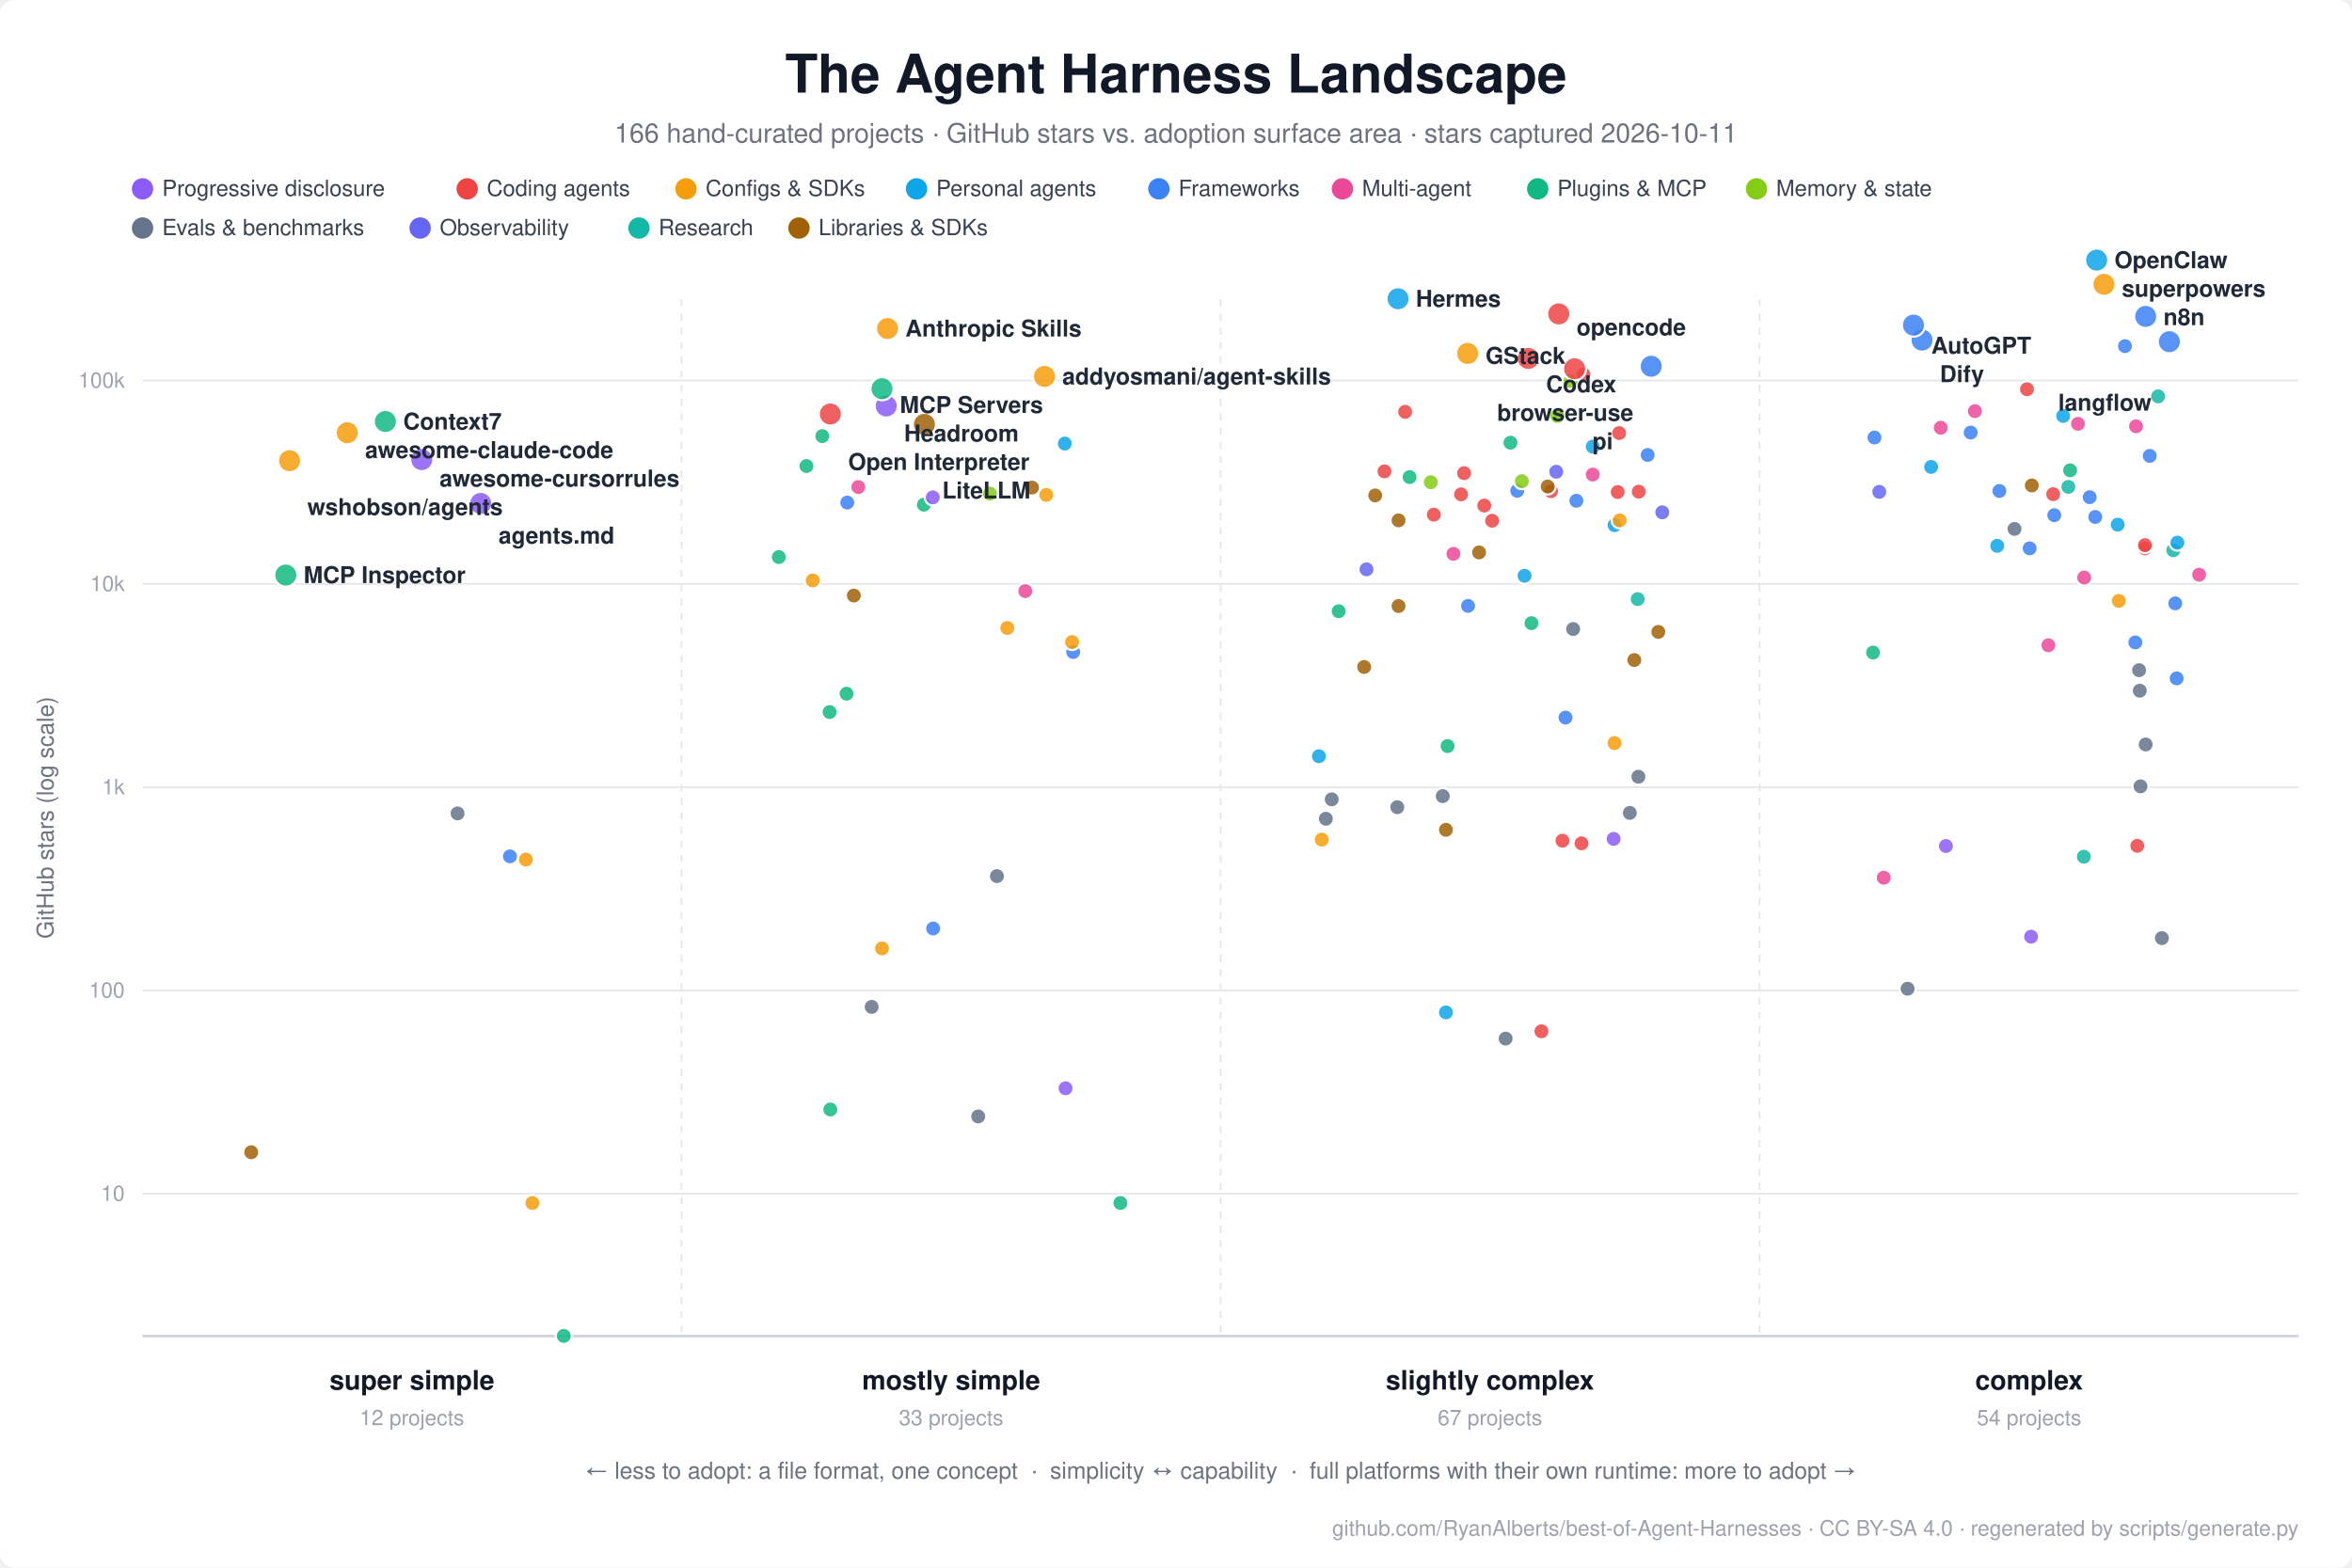
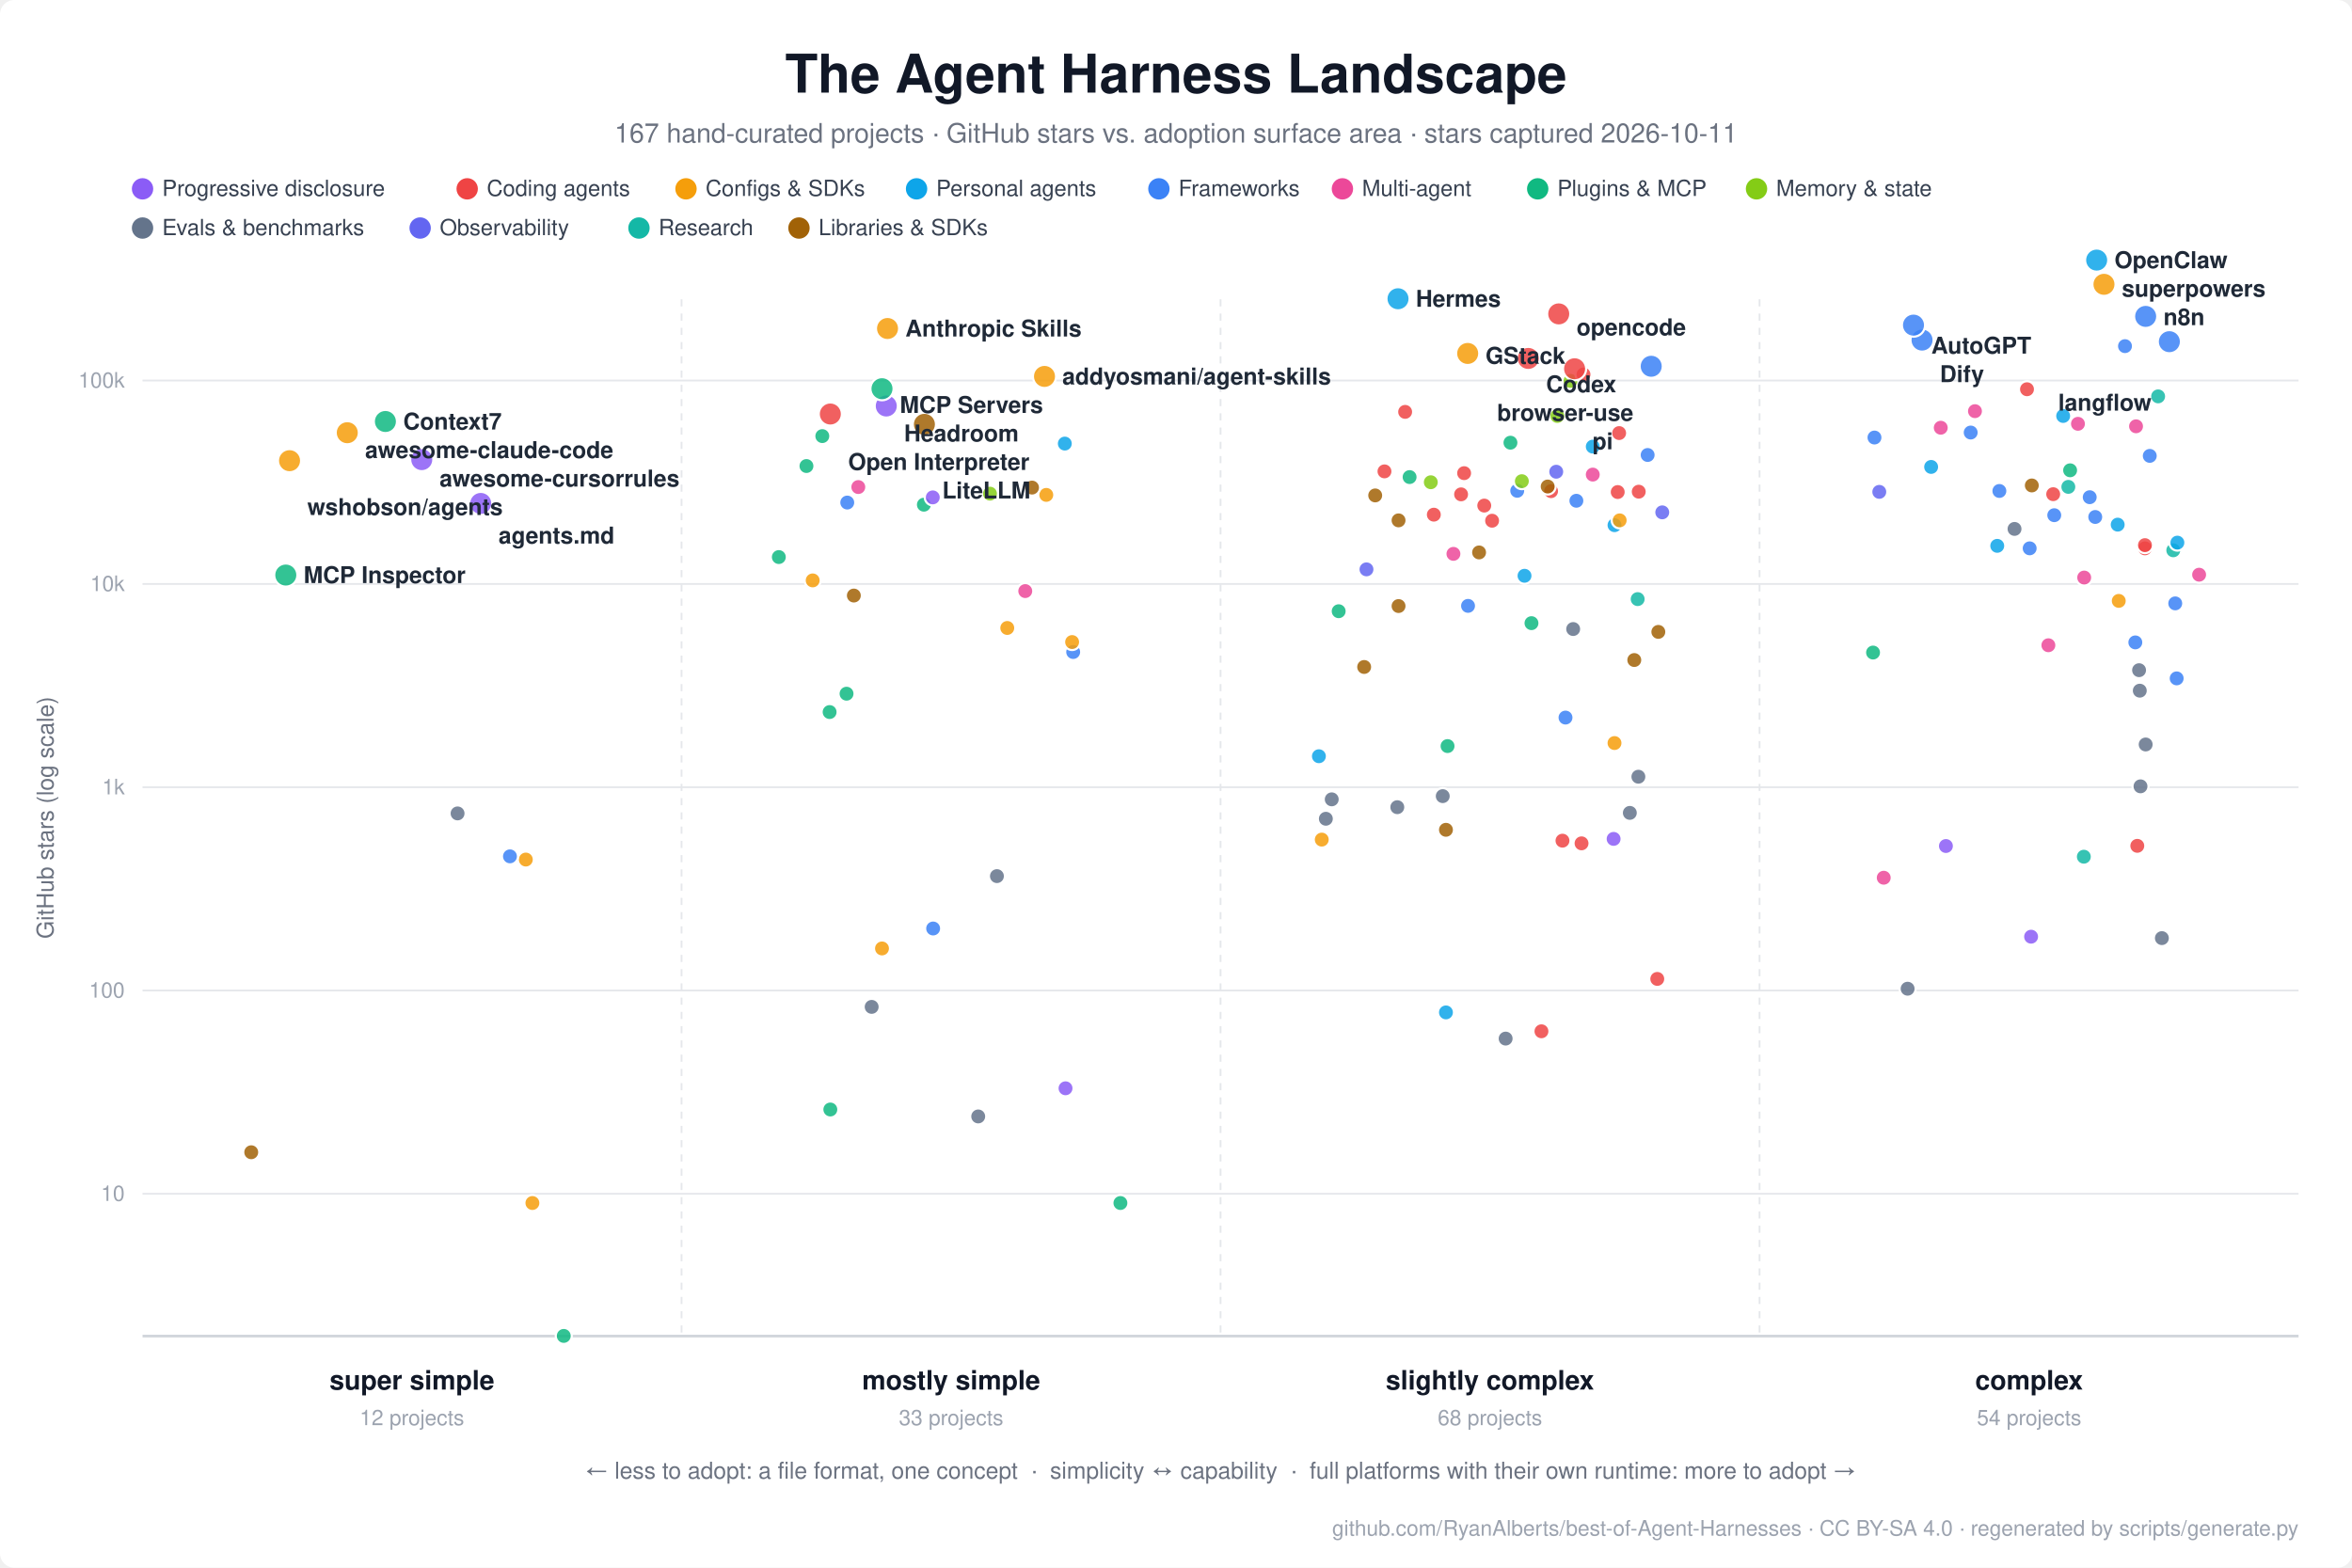
<svg xmlns="http://www.w3.org/2000/svg" viewBox="0 0 1320 880" font-family="-apple-system, 'Segoe UI', Helvetica, Arial, sans-serif">
  <rect width="1320" height="880" fill="#ffffff" rx="8" />
  <text x="660.0" y="52" text-anchor="middle" font-size="30" font-weight="700" fill="#111827">The Agent Harness Landscape</text>
-   <text x="660.0" y="80" text-anchor="middle" font-size="15" fill="#6b7280">166 hand-curated projects · GitHub stars vs. adoption surface area · stars captured 2026-10-11</text>
+   <text x="660.0" y="80" text-anchor="middle" font-size="15" fill="#6b7280">167 hand-curated projects · GitHub stars vs. adoption surface area · stars captured 2026-10-11</text>
  <circle cx="80" cy="106" r="6" fill="#8b5cf6" />
  <text x="91" y="110" font-size="12.5" fill="#374151">Progressive disclosure</text>
  <circle cx="262.2" cy="106" r="6" fill="#ef4444" />
  <text x="273.2" y="110" font-size="12.5" fill="#374151">Coding agents</text>
  <circle cx="385.0" cy="106" r="6" fill="#f59e0b" />
  <text x="396.0" y="110" font-size="12.5" fill="#374151">Configs &amp; SDKs</text>
  <circle cx="514.4" cy="106" r="6" fill="#0ea5e9" />
  <text x="525.4" y="110" font-size="12.5" fill="#374151">Personal agents</text>
  <circle cx="650.4" cy="106" r="6" fill="#3b82f6" />
  <text x="661.4" y="110" font-size="12.5" fill="#374151">Frameworks</text>
  <circle cx="753.4" cy="106" r="6" fill="#ec4899" />
  <text x="764.4" y="110" font-size="12.5" fill="#374151">Multi-agent</text>
  <circle cx="863.0" cy="106" r="6" fill="#10b981" />
  <text x="874.0" y="110" font-size="12.5" fill="#374151">Plugins &amp; MCP</text>
  <circle cx="985.8" cy="106" r="6" fill="#84cc16" />
  <text x="996.8" y="110" font-size="12.5" fill="#374151">Memory &amp; state</text>
  <circle cx="80" cy="128" r="6" fill="#64748b" />
  <text x="91" y="132" font-size="12.5" fill="#374151">Evals &amp; benchmarks</text>
  <circle cx="235.8" cy="128" r="6" fill="#6366f1" />
  <text x="246.8" y="132" font-size="12.5" fill="#374151">Observability</text>
  <circle cx="358.6" cy="128" r="6" fill="#14b8a6" />
  <text x="369.6" y="132" font-size="12.5" fill="#374151">Research</text>
  <circle cx="448.4" cy="128" r="6" fill="#a16207" />
  <text x="459.4" y="132" font-size="12.5" fill="#374151">Libraries &amp; SDKs</text>
  <line x1="80" y1="670.1" x2="1290" y2="670.1" stroke="#e5e7eb" stroke-width="1" />
  <text x="70" y="674.1" text-anchor="end" font-size="12" fill="#9ca3af">10</text>
  <line x1="80" y1="556.0" x2="1290" y2="556.0" stroke="#e5e7eb" stroke-width="1" />
  <text x="70" y="560.0" text-anchor="end" font-size="12" fill="#9ca3af">100</text>
  <line x1="80" y1="441.9" x2="1290" y2="441.9" stroke="#e5e7eb" stroke-width="1" />
  <text x="70" y="445.9" text-anchor="end" font-size="12" fill="#9ca3af">1k</text>
  <line x1="80" y1="327.8" x2="1290" y2="327.8" stroke="#e5e7eb" stroke-width="1" />
  <text x="70" y="331.8" text-anchor="end" font-size="12" fill="#9ca3af">10k</text>
  <line x1="80" y1="213.6" x2="1290" y2="213.6" stroke="#e5e7eb" stroke-width="1" />
  <text x="70" y="217.6" text-anchor="end" font-size="12" fill="#9ca3af">100k</text>
  <text x="30" y="459" font-size="13" fill="#6b7280" transform="rotate(-90 30 459)" text-anchor="middle">GitHub stars (log scale)</text>
  <text x="231.2" y="780" text-anchor="middle" font-size="15" font-weight="600" fill="#111827">super simple</text>
  <text x="231.2" y="800" text-anchor="middle" font-size="12" fill="#9ca3af">12 projects</text>
  <line x1="382.5" y1="168" x2="382.5" y2="750" stroke="#e5e7eb" stroke-width="1" stroke-dasharray="4 4" />
  <text x="533.8" y="780" text-anchor="middle" font-size="15" font-weight="600" fill="#111827">mostly simple</text>
  <text x="533.8" y="800" text-anchor="middle" font-size="12" fill="#9ca3af">33 projects</text>
  <line x1="685.0" y1="168" x2="685.0" y2="750" stroke="#e5e7eb" stroke-width="1" stroke-dasharray="4 4" />
  <text x="836.2" y="780" text-anchor="middle" font-size="15" font-weight="600" fill="#111827">slightly complex</text>
-   <text x="836.2" y="800" text-anchor="middle" font-size="12" fill="#9ca3af">67 projects</text>
+   <text x="836.2" y="800" text-anchor="middle" font-size="12" fill="#9ca3af">68 projects</text>
  <line x1="987.5" y1="168" x2="987.5" y2="750" stroke="#e5e7eb" stroke-width="1" stroke-dasharray="4 4" />
  <text x="1138.8" y="780" text-anchor="middle" font-size="15" font-weight="600" fill="#111827">complex</text>
  <text x="1138.8" y="800" text-anchor="middle" font-size="12" fill="#9ca3af">54 projects</text>
  <line x1="80" y1="750" x2="1290" y2="750" stroke="#d1d5db" stroke-width="1.5" />
  <text x="685.0" y="830" text-anchor="middle" font-size="13" fill="#6b7280">←  less to adopt: a file format, one concept  ·  simplicity ↔ capability  ·  full platforms with their own runtime: more to adopt  →</text>
  <circle cx="316.4" cy="749.9" r="4.5" fill="#10b981" fill-opacity="0.85" stroke="#ffffff" stroke-width="1.2" />
  <circle cx="298.8" cy="675.3" r="4.5" fill="#f59e0b" fill-opacity="0.85" stroke="#ffffff" stroke-width="1.2" />
  <circle cx="628.8" cy="675.3" r="4.5" fill="#10b981" fill-opacity="0.85" stroke="#ffffff" stroke-width="1.2" />
  <circle cx="141.0" cy="646.8" r="4.5" fill="#a16207" fill-opacity="0.85" stroke="#ffffff" stroke-width="1.2" />
  <circle cx="549.0" cy="626.7" r="4.5" fill="#64748b" fill-opacity="0.85" stroke="#ffffff" stroke-width="1.2" />
  <circle cx="466.0" cy="622.8" r="4.5" fill="#10b981" fill-opacity="0.85" stroke="#ffffff" stroke-width="1.2" />
  <circle cx="598.0" cy="610.9" r="4.5" fill="#8b5cf6" fill-opacity="0.85" stroke="#ffffff" stroke-width="1.2" />
  <circle cx="845.0" cy="583.0" r="4.5" fill="#64748b" fill-opacity="0.85" stroke="#ffffff" stroke-width="1.2" />
  <circle cx="865.1" cy="578.9" r="4.5" fill="#ef4444" fill-opacity="0.85" stroke="#ffffff" stroke-width="1.2" />
  <circle cx="811.5" cy="568.3" r="4.5" fill="#0ea5e9" fill-opacity="0.85" stroke="#ffffff" stroke-width="1.2" />
  <circle cx="489.2" cy="565.2" r="4.5" fill="#64748b" fill-opacity="0.85" stroke="#ffffff" stroke-width="1.2" />
  <circle cx="1070.6" cy="555.0" r="4.5" fill="#64748b" fill-opacity="0.85" stroke="#ffffff" stroke-width="1.2" />
+   <circle cx="930.1" cy="549.5" r="4.5" fill="#ef4444" fill-opacity="0.85" stroke="#ffffff" stroke-width="1.2" />
  <circle cx="495.0" cy="532.4" r="4.5" fill="#f59e0b" fill-opacity="0.85" stroke="#ffffff" stroke-width="1.2" />
  <circle cx="1213.3" cy="526.6" r="4.5" fill="#64748b" fill-opacity="0.85" stroke="#ffffff" stroke-width="1.2" />
  <circle cx="1139.9" cy="525.8" r="4.5" fill="#8b5cf6" fill-opacity="0.85" stroke="#ffffff" stroke-width="1.2" />
  <circle cx="523.7" cy="521.2" r="4.5" fill="#3b82f6" fill-opacity="0.85" stroke="#ffffff" stroke-width="1.2" />
  <circle cx="1057.2" cy="492.7" r="4.5" fill="#ec4899" fill-opacity="0.85" stroke="#ffffff" stroke-width="1.2" />
  <circle cx="559.5" cy="491.8" r="4.5" fill="#64748b" fill-opacity="0.85" stroke="#ffffff" stroke-width="1.2" />
  <circle cx="295.1" cy="482.5" r="4.5" fill="#f59e0b" fill-opacity="0.85" stroke="#ffffff" stroke-width="1.2" />
  <circle cx="1169.5" cy="480.9" r="4.5" fill="#14b8a6" fill-opacity="0.85" stroke="#ffffff" stroke-width="1.2" />
  <circle cx="286.2" cy="480.7" r="4.5" fill="#3b82f6" fill-opacity="0.85" stroke="#ffffff" stroke-width="1.2" />
  <circle cx="1092.1" cy="474.9" r="4.5" fill="#8b5cf6" fill-opacity="0.85" stroke="#ffffff" stroke-width="1.2" />
  <circle cx="1199.5" cy="474.8" r="4.5" fill="#ef4444" fill-opacity="0.85" stroke="#ffffff" stroke-width="1.2" />
  <circle cx="887.6" cy="473.4" r="4.5" fill="#ef4444" fill-opacity="0.85" stroke="#ffffff" stroke-width="1.2" />
  <circle cx="876.9" cy="471.9" r="4.5" fill="#ef4444" fill-opacity="0.85" stroke="#ffffff" stroke-width="1.2" />
  <circle cx="741.8" cy="471.3" r="4.5" fill="#f59e0b" fill-opacity="0.85" stroke="#ffffff" stroke-width="1.2" />
  <circle cx="905.6" cy="470.9" r="4.5" fill="#8b5cf6" fill-opacity="0.85" stroke="#ffffff" stroke-width="1.2" />
  <circle cx="811.5" cy="465.8" r="4.5" fill="#a16207" fill-opacity="0.85" stroke="#ffffff" stroke-width="1.2" />
  <circle cx="744.1" cy="459.6" r="4.5" fill="#64748b" fill-opacity="0.85" stroke="#ffffff" stroke-width="1.2" />
  <circle cx="256.8" cy="456.6" r="4.5" fill="#64748b" fill-opacity="0.85" stroke="#ffffff" stroke-width="1.2" />
  <circle cx="914.7" cy="456.3" r="4.5" fill="#64748b" fill-opacity="0.85" stroke="#ffffff" stroke-width="1.2" />
  <circle cx="784.2" cy="453.1" r="4.5" fill="#64748b" fill-opacity="0.85" stroke="#ffffff" stroke-width="1.2" />
  <circle cx="747.4" cy="448.7" r="4.5" fill="#64748b" fill-opacity="0.85" stroke="#ffffff" stroke-width="1.2" />
  <circle cx="809.7" cy="446.9" r="4.5" fill="#64748b" fill-opacity="0.85" stroke="#ffffff" stroke-width="1.2" />
  <circle cx="1201.3" cy="441.4" r="4.5" fill="#64748b" fill-opacity="0.85" stroke="#ffffff" stroke-width="1.2" />
  <circle cx="919.5" cy="436.0" r="4.5" fill="#64748b" fill-opacity="0.85" stroke="#ffffff" stroke-width="1.2" />
  <circle cx="740.2" cy="424.5" r="4.5" fill="#0ea5e9" fill-opacity="0.85" stroke="#ffffff" stroke-width="1.2" />
  <circle cx="812.4" cy="418.8" r="4.5" fill="#10b981" fill-opacity="0.85" stroke="#ffffff" stroke-width="1.2" />
  <circle cx="1204.2" cy="417.9" r="4.5" fill="#64748b" fill-opacity="0.85" stroke="#ffffff" stroke-width="1.2" />
  <circle cx="906.1" cy="417.1" r="4.5" fill="#f59e0b" fill-opacity="0.85" stroke="#ffffff" stroke-width="1.2" />
  <circle cx="878.6" cy="402.8" r="4.5" fill="#3b82f6" fill-opacity="0.85" stroke="#ffffff" stroke-width="1.2" />
  <circle cx="465.6" cy="399.7" r="4.5" fill="#10b981" fill-opacity="0.85" stroke="#ffffff" stroke-width="1.2" />
  <circle cx="475.1" cy="389.4" r="4.5" fill="#10b981" fill-opacity="0.85" stroke="#ffffff" stroke-width="1.2" />
  <circle cx="1200.9" cy="387.7" r="4.5" fill="#64748b" fill-opacity="0.85" stroke="#ffffff" stroke-width="1.2" />
  <circle cx="1221.6" cy="380.8" r="4.5" fill="#3b82f6" fill-opacity="0.85" stroke="#ffffff" stroke-width="1.2" />
  <circle cx="1200.5" cy="376.2" r="4.5" fill="#64748b" fill-opacity="0.85" stroke="#ffffff" stroke-width="1.2" />
  <circle cx="765.6" cy="374.4" r="4.5" fill="#a16207" fill-opacity="0.85" stroke="#ffffff" stroke-width="1.2" />
  <circle cx="917.2" cy="370.5" r="4.5" fill="#a16207" fill-opacity="0.85" stroke="#ffffff" stroke-width="1.2" />
  <circle cx="1051.2" cy="366.3" r="4.5" fill="#10b981" fill-opacity="0.85" stroke="#ffffff" stroke-width="1.2" />
  <circle cx="602.3" cy="366.0" r="4.5" fill="#3b82f6" fill-opacity="0.85" stroke="#ffffff" stroke-width="1.2" />
  <circle cx="1149.6" cy="362.2" r="4.5" fill="#ec4899" fill-opacity="0.85" stroke="#ffffff" stroke-width="1.2" />
  <circle cx="1198.4" cy="360.6" r="4.5" fill="#3b82f6" fill-opacity="0.85" stroke="#ffffff" stroke-width="1.2" />
  <circle cx="601.7" cy="360.4" r="4.5" fill="#f59e0b" fill-opacity="0.85" stroke="#ffffff" stroke-width="1.2" />
  <circle cx="930.7" cy="354.7" r="4.5" fill="#a16207" fill-opacity="0.85" stroke="#ffffff" stroke-width="1.2" />
  <circle cx="882.9" cy="353.1" r="4.5" fill="#64748b" fill-opacity="0.85" stroke="#ffffff" stroke-width="1.2" />
  <circle cx="565.3" cy="352.5" r="4.5" fill="#f59e0b" fill-opacity="0.85" stroke="#ffffff" stroke-width="1.2" />
  <circle cx="859.5" cy="349.8" r="4.5" fill="#10b981" fill-opacity="0.85" stroke="#ffffff" stroke-width="1.2" />
  <circle cx="751.3" cy="343.1" r="4.5" fill="#10b981" fill-opacity="0.85" stroke="#ffffff" stroke-width="1.2" />
  <circle cx="784.9" cy="340.2" r="4.5" fill="#a16207" fill-opacity="0.85" stroke="#ffffff" stroke-width="1.2" />
  <circle cx="823.9" cy="340.1" r="4.5" fill="#3b82f6" fill-opacity="0.85" stroke="#ffffff" stroke-width="1.2" />
  <circle cx="1220.8" cy="338.7" r="4.5" fill="#3b82f6" fill-opacity="0.85" stroke="#ffffff" stroke-width="1.2" />
  <circle cx="1189.1" cy="337.3" r="4.5" fill="#f59e0b" fill-opacity="0.85" stroke="#ffffff" stroke-width="1.2" />
  <circle cx="919.1" cy="336.3" r="4.5" fill="#14b8a6" fill-opacity="0.85" stroke="#ffffff" stroke-width="1.2" />
  <circle cx="479.2" cy="334.3" r="4.5" fill="#a16207" fill-opacity="0.85" stroke="#ffffff" stroke-width="1.2" />
  <circle cx="575.4" cy="331.8" r="4.5" fill="#ec4899" fill-opacity="0.85" stroke="#ffffff" stroke-width="1.2" />
  <circle cx="456.1" cy="325.8" r="4.5" fill="#f59e0b" fill-opacity="0.85" stroke="#ffffff" stroke-width="1.2" />
  <circle cx="1169.7" cy="324.2" r="4.5" fill="#ec4899" fill-opacity="0.85" stroke="#ffffff" stroke-width="1.2" />
  <circle cx="855.6" cy="323.2" r="4.5" fill="#0ea5e9" fill-opacity="0.85" stroke="#ffffff" stroke-width="1.2" />
  <circle cx="160.4" cy="322.8" r="6.5" fill="#10b981" fill-opacity="0.85" stroke="#ffffff" stroke-width="1.2" />
  <circle cx="1234.2" cy="322.6" r="4.5" fill="#ec4899" fill-opacity="0.85" stroke="#ffffff" stroke-width="1.2" />
  <circle cx="766.9" cy="319.6" r="4.5" fill="#6366f1" fill-opacity="0.85" stroke="#ffffff" stroke-width="1.2" />
  <circle cx="437.1" cy="312.7" r="4.5" fill="#10b981" fill-opacity="0.85" stroke="#ffffff" stroke-width="1.2" />
  <circle cx="815.7" cy="310.9" r="4.5" fill="#ec4899" fill-opacity="0.85" stroke="#ffffff" stroke-width="1.2" />
  <circle cx="830.1" cy="310.1" r="4.5" fill="#a16207" fill-opacity="0.85" stroke="#ffffff" stroke-width="1.2" />
  <circle cx="1219.7" cy="308.9" r="4.5" fill="#14b8a6" fill-opacity="0.85" stroke="#ffffff" stroke-width="1.2" />
  <circle cx="1139.1" cy="307.8" r="4.5" fill="#3b82f6" fill-opacity="0.85" stroke="#ffffff" stroke-width="1.2" />
  <circle cx="1203.8" cy="307.8" r="4.5" fill="#ef4444" fill-opacity="0.85" stroke="#ffffff" stroke-width="1.2" />
  <circle cx="1120.9" cy="306.4" r="4.5" fill="#0ea5e9" fill-opacity="0.85" stroke="#ffffff" stroke-width="1.2" />
  <circle cx="1203.8" cy="306.0" r="4.5" fill="#ef4444" fill-opacity="0.85" stroke="#ffffff" stroke-width="1.2" />
  <circle cx="1222.0" cy="304.6" r="4.5" fill="#0ea5e9" fill-opacity="0.85" stroke="#ffffff" stroke-width="1.2" />
  <circle cx="1130.6" cy="296.9" r="4.5" fill="#64748b" fill-opacity="0.85" stroke="#ffffff" stroke-width="1.2" />
  <circle cx="906.1" cy="294.8" r="4.5" fill="#0ea5e9" fill-opacity="0.85" stroke="#ffffff" stroke-width="1.2" />
  <circle cx="1188.5" cy="294.5" r="4.5" fill="#0ea5e9" fill-opacity="0.85" stroke="#ffffff" stroke-width="1.2" />
  <circle cx="837.4" cy="292.3" r="4.5" fill="#ef4444" fill-opacity="0.85" stroke="#ffffff" stroke-width="1.2" />
  <circle cx="909.0" cy="292.1" r="4.5" fill="#f59e0b" fill-opacity="0.85" stroke="#ffffff" stroke-width="1.2" />
  <circle cx="784.9" cy="292.1" r="4.5" fill="#a16207" fill-opacity="0.85" stroke="#ffffff" stroke-width="1.2" />
  <circle cx="1175.9" cy="290.2" r="4.5" fill="#3b82f6" fill-opacity="0.85" stroke="#ffffff" stroke-width="1.2" />
  <circle cx="1152.9" cy="289.2" r="4.5" fill="#3b82f6" fill-opacity="0.85" stroke="#ffffff" stroke-width="1.2" />
  <circle cx="804.7" cy="288.9" r="4.5" fill="#ef4444" fill-opacity="0.85" stroke="#ffffff" stroke-width="1.2" />
  <circle cx="932.9" cy="287.6" r="4.5" fill="#6366f1" fill-opacity="0.85" stroke="#ffffff" stroke-width="1.2" />
  <circle cx="833.0" cy="283.8" r="4.5" fill="#ef4444" fill-opacity="0.85" stroke="#ffffff" stroke-width="1.2" />
  <circle cx="518.5" cy="283.3" r="4.5" fill="#10b981" fill-opacity="0.85" stroke="#ffffff" stroke-width="1.2" />
  <circle cx="269.8" cy="282.6" r="6.5" fill="#8b5cf6" fill-opacity="0.85" stroke="#ffffff" stroke-width="1.2" />
  <circle cx="475.5" cy="282.1" r="4.5" fill="#3b82f6" fill-opacity="0.85" stroke="#ffffff" stroke-width="1.2" />
  <circle cx="884.7" cy="281.1" r="4.5" fill="#3b82f6" fill-opacity="0.85" stroke="#ffffff" stroke-width="1.2" />
  <circle cx="523.5" cy="279.2" r="4.5" fill="#8b5cf6" fill-opacity="0.85" stroke="#ffffff" stroke-width="1.2" />
  <circle cx="1172.8" cy="279.1" r="4.5" fill="#3b82f6" fill-opacity="0.85" stroke="#ffffff" stroke-width="1.2" />
  <circle cx="771.8" cy="278.1" r="4.5" fill="#a16207" fill-opacity="0.85" stroke="#ffffff" stroke-width="1.2" />
  <circle cx="587.2" cy="277.8" r="4.5" fill="#f59e0b" fill-opacity="0.85" stroke="#ffffff" stroke-width="1.2" />
  <circle cx="820.0" cy="277.5" r="4.5" fill="#ef4444" fill-opacity="0.85" stroke="#ffffff" stroke-width="1.2" />
  <circle cx="1152.3" cy="277.4" r="4.5" fill="#ef4444" fill-opacity="0.85" stroke="#ffffff" stroke-width="1.2" />
  <circle cx="555.6" cy="277.1" r="4.5" fill="#84cc16" fill-opacity="0.85" stroke="#ffffff" stroke-width="1.2" />
  <circle cx="907.9" cy="276.2" r="4.5" fill="#ef4444" fill-opacity="0.85" stroke="#ffffff" stroke-width="1.2" />
  <circle cx="1054.7" cy="276.1" r="4.5" fill="#6366f1" fill-opacity="0.85" stroke="#ffffff" stroke-width="1.2" />
  <circle cx="919.7" cy="276.0" r="4.5" fill="#ef4444" fill-opacity="0.85" stroke="#ffffff" stroke-width="1.2" />
  <circle cx="870.5" cy="275.7" r="4.5" fill="#ef4444" fill-opacity="0.85" stroke="#ffffff" stroke-width="1.2" />
  <circle cx="1122.1" cy="275.6" r="4.5" fill="#3b82f6" fill-opacity="0.85" stroke="#ffffff" stroke-width="1.2" />
  <circle cx="851.5" cy="275.5" r="4.5" fill="#3b82f6" fill-opacity="0.85" stroke="#ffffff" stroke-width="1.2" />
  <circle cx="579.2" cy="273.7" r="4.5" fill="#a16207" fill-opacity="0.85" stroke="#ffffff" stroke-width="1.2" />
  <circle cx="481.7" cy="273.4" r="4.5" fill="#ec4899" fill-opacity="0.85" stroke="#ffffff" stroke-width="1.2" />
  <circle cx="1160.8" cy="273.3" r="4.5" fill="#14b8a6" fill-opacity="0.85" stroke="#ffffff" stroke-width="1.2" />
  <circle cx="868.6" cy="273.1" r="4.5" fill="#a16207" fill-opacity="0.85" stroke="#ffffff" stroke-width="1.2" />
  <circle cx="1140.3" cy="272.5" r="4.5" fill="#a16207" fill-opacity="0.85" stroke="#ffffff" stroke-width="1.2" />
  <circle cx="803.0" cy="270.7" r="4.5" fill="#84cc16" fill-opacity="0.85" stroke="#ffffff" stroke-width="1.2" />
  <circle cx="854.1" cy="270.1" r="4.5" fill="#84cc16" fill-opacity="0.85" stroke="#ffffff" stroke-width="1.2" />
  <circle cx="791.1" cy="267.8" r="4.5" fill="#10b981" fill-opacity="0.85" stroke="#ffffff" stroke-width="1.2" />
  <circle cx="893.9" cy="266.4" r="4.5" fill="#ec4899" fill-opacity="0.85" stroke="#ffffff" stroke-width="1.2" />
  <circle cx="821.7" cy="265.6" r="4.5" fill="#ef4444" fill-opacity="0.85" stroke="#ffffff" stroke-width="1.2" />
  <circle cx="873.4" cy="264.8" r="4.5" fill="#6366f1" fill-opacity="0.85" stroke="#ffffff" stroke-width="1.2" />
  <circle cx="777.0" cy="264.6" r="4.5" fill="#ef4444" fill-opacity="0.85" stroke="#ffffff" stroke-width="1.2" />
  <circle cx="1161.8" cy="264.0" r="4.5" fill="#10b981" fill-opacity="0.85" stroke="#ffffff" stroke-width="1.2" />
  <circle cx="1083.8" cy="262.1" r="4.5" fill="#0ea5e9" fill-opacity="0.85" stroke="#ffffff" stroke-width="1.2" />
  <circle cx="452.6" cy="261.6" r="4.5" fill="#10b981" fill-opacity="0.85" stroke="#ffffff" stroke-width="1.2" />
  <circle cx="162.5" cy="258.6" r="6.5" fill="#f59e0b" fill-opacity="0.85" stroke="#ffffff" stroke-width="1.2" />
  <circle cx="236.7" cy="258.0" r="6.5" fill="#8b5cf6" fill-opacity="0.85" stroke="#ffffff" stroke-width="1.2" />
  <circle cx="1206.5" cy="255.9" r="4.5" fill="#3b82f6" fill-opacity="0.85" stroke="#ffffff" stroke-width="1.2" />
  <circle cx="924.7" cy="255.4" r="4.5" fill="#3b82f6" fill-opacity="0.85" stroke="#ffffff" stroke-width="1.2" />
  <circle cx="893.9" cy="250.7" r="4.5" fill="#0ea5e9" fill-opacity="0.85" stroke="#ffffff" stroke-width="1.2" />
  <circle cx="597.6" cy="249.0" r="4.5" fill="#0ea5e9" fill-opacity="0.85" stroke="#ffffff" stroke-width="1.2" />
  <circle cx="847.7" cy="248.5" r="4.5" fill="#10b981" fill-opacity="0.85" stroke="#ffffff" stroke-width="1.2" />
  <circle cx="1052.0" cy="245.6" r="4.5" fill="#3b82f6" fill-opacity="0.85" stroke="#ffffff" stroke-width="1.2" />
  <circle cx="461.5" cy="244.8" r="4.5" fill="#10b981" fill-opacity="0.85" stroke="#ffffff" stroke-width="1.2" />
  <circle cx="908.7" cy="243.1" r="4.5" fill="#ef4444" fill-opacity="0.85" stroke="#ffffff" stroke-width="1.2" />
  <circle cx="194.9" cy="242.9" r="6.5" fill="#f59e0b" fill-opacity="0.85" stroke="#ffffff" stroke-width="1.2" />
  <circle cx="1106.0" cy="242.8" r="4.5" fill="#3b82f6" fill-opacity="0.85" stroke="#ffffff" stroke-width="1.2" />
  <circle cx="1089.2" cy="240.1" r="4.5" fill="#ec4899" fill-opacity="0.85" stroke="#ffffff" stroke-width="1.2" />
  <circle cx="1198.8" cy="239.3" r="4.5" fill="#ec4899" fill-opacity="0.85" stroke="#ffffff" stroke-width="1.2" />
  <circle cx="518.8" cy="238.2" r="6.5" fill="#a16207" fill-opacity="0.85" stroke="#ffffff" stroke-width="1.2" />
  <circle cx="1166.2" cy="237.9" r="4.5" fill="#ec4899" fill-opacity="0.85" stroke="#ffffff" stroke-width="1.2" />
  <circle cx="216.3" cy="236.6" r="6.5" fill="#10b981" fill-opacity="0.85" stroke="#ffffff" stroke-width="1.2" />
  <circle cx="1157.9" cy="233.5" r="4.5" fill="#0ea5e9" fill-opacity="0.85" stroke="#ffffff" stroke-width="1.2" />
  <circle cx="874.0" cy="233.5" r="4.5" fill="#84cc16" fill-opacity="0.85" stroke="#ffffff" stroke-width="1.2" />
  <circle cx="466.0" cy="232.4" r="6.5" fill="#ef4444" fill-opacity="0.85" stroke="#ffffff" stroke-width="1.2" />
  <circle cx="788.6" cy="231.2" r="4.5" fill="#ef4444" fill-opacity="0.85" stroke="#ffffff" stroke-width="1.2" />
  <circle cx="1108.4" cy="230.8" r="4.5" fill="#ec4899" fill-opacity="0.85" stroke="#ffffff" stroke-width="1.2" />
  <circle cx="497.4" cy="227.9" r="6.5" fill="#8b5cf6" fill-opacity="0.85" stroke="#ffffff" stroke-width="1.2" />
  <circle cx="1211.2" cy="222.5" r="4.5" fill="#14b8a6" fill-opacity="0.85" stroke="#ffffff" stroke-width="1.2" />
  <circle cx="1137.6" cy="218.5" r="4.5" fill="#ef4444" fill-opacity="0.85" stroke="#ffffff" stroke-width="1.2" />
  <circle cx="495.0" cy="218.2" r="6.5" fill="#10b981" fill-opacity="0.85" stroke="#ffffff" stroke-width="1.2" />
  <circle cx="881.4" cy="213.8" r="4.5" fill="#84cc16" fill-opacity="0.85" stroke="#ffffff" stroke-width="1.2" />
  <circle cx="586.2" cy="211.3" r="6.5" fill="#f59e0b" fill-opacity="0.85" stroke="#ffffff" stroke-width="1.2" />
  <circle cx="888.7" cy="210.2" r="4.5" fill="#ef4444" fill-opacity="0.85" stroke="#ffffff" stroke-width="1.2" />
  <circle cx="883.7" cy="207.0" r="6.5" fill="#ef4444" fill-opacity="0.85" stroke="#ffffff" stroke-width="1.2" />
  <circle cx="926.7" cy="205.6" r="6.5" fill="#3b82f6" fill-opacity="0.85" stroke="#ffffff" stroke-width="1.2" />
  <circle cx="857.7" cy="201.2" r="6.5" fill="#ef4444" fill-opacity="0.85" stroke="#ffffff" stroke-width="1.2" />
  <circle cx="823.7" cy="198.4" r="6.5" fill="#f59e0b" fill-opacity="0.85" stroke="#ffffff" stroke-width="1.2" />
  <circle cx="1192.6" cy="194.3" r="4.5" fill="#3b82f6" fill-opacity="0.85" stroke="#ffffff" stroke-width="1.2" />
  <circle cx="1217.5" cy="191.8" r="6.5" fill="#3b82f6" fill-opacity="0.85" stroke="#ffffff" stroke-width="1.2" />
  <circle cx="1078.7" cy="190.9" r="6.5" fill="#3b82f6" fill-opacity="0.85" stroke="#ffffff" stroke-width="1.2" />
  <circle cx="498.1" cy="184.4" r="6.5" fill="#f59e0b" fill-opacity="0.85" stroke="#ffffff" stroke-width="1.2" />
  <circle cx="1073.9" cy="182.5" r="6.5" fill="#3b82f6" fill-opacity="0.85" stroke="#ffffff" stroke-width="1.2" />
  <circle cx="1204.2" cy="177.6" r="6.5" fill="#3b82f6" fill-opacity="0.85" stroke="#ffffff" stroke-width="1.2" />
  <circle cx="874.8" cy="176.2" r="6.5" fill="#ef4444" fill-opacity="0.85" stroke="#ffffff" stroke-width="1.2" />
  <circle cx="784.6" cy="167.7" r="6.5" fill="#0ea5e9" fill-opacity="0.85" stroke="#ffffff" stroke-width="1.2" />
  <circle cx="1180.8" cy="159.6" r="6.5" fill="#f59e0b" fill-opacity="0.85" stroke="#ffffff" stroke-width="1.2" />
  <circle cx="1176.7" cy="146.0" r="6.5" fill="#0ea5e9" fill-opacity="0.85" stroke="#ffffff" stroke-width="1.2" />
  <text x="226.3" y="241.1" text-anchor="start" font-size="13" font-weight="600" fill="#1f2937">Context7</text>
  <text x="204.9" y="257.1" text-anchor="start" font-size="13" font-weight="600" fill="#1f2937">awesome-claude-code</text>
  <text x="246.7" y="273.1" text-anchor="start" font-size="13" font-weight="600" fill="#1f2937">awesome-cursorrules</text>
  <text x="172.5" y="289.1" text-anchor="start" font-size="13" font-weight="600" fill="#1f2937">wshobson/agents</text>
  <text x="279.8" y="305.1" text-anchor="start" font-size="13" font-weight="600" fill="#1f2937">agents.md</text>
  <text x="170.4" y="327.3" text-anchor="start" font-size="13" font-weight="600" fill="#1f2937">MCP Inspector</text>
  <text x="508.1" y="188.9" text-anchor="start" font-size="13" font-weight="600" fill="#1f2937">Anthropic Skills</text>
  <text x="596.2" y="215.8" text-anchor="start" font-size="13" font-weight="600" fill="#1f2937">addyosmani/agent-skills</text>
  <text x="505.0" y="231.8" text-anchor="start" font-size="13" font-weight="600" fill="#1f2937">MCP Servers</text>
  <text x="507.4" y="247.8" text-anchor="start" font-size="13" font-weight="600" fill="#1f2937">Headroom</text>
  <text x="476.0" y="263.8" text-anchor="start" font-size="13" font-weight="600" fill="#1f2937">Open Interpreter</text>
  <text x="528.8" y="279.8" text-anchor="start" font-size="13" font-weight="600" fill="#1f2937">LiteLLM</text>
  <text x="794.6" y="172.2" text-anchor="start" font-size="13" font-weight="600" fill="#1f2937">Hermes</text>
  <text x="884.8" y="188.2" text-anchor="start" font-size="13" font-weight="600" fill="#1f2937">opencode</text>
  <text x="833.7" y="204.2" text-anchor="start" font-size="13" font-weight="600" fill="#1f2937">GStack</text>
  <text x="867.7" y="220.2" text-anchor="start" font-size="13" font-weight="600" fill="#1f2937">Codex</text>
  <text x="916.7" y="236.2" text-anchor="end" font-size="13" font-weight="600" fill="#1f2937">browser-use</text>
  <text x="893.7" y="252.2" text-anchor="start" font-size="13" font-weight="600" fill="#1f2937">pi</text>
  <text x="1186.7" y="150.5" text-anchor="start" font-size="13" font-weight="600" fill="#1f2937">OpenClaw</text>
  <text x="1190.8" y="166.5" text-anchor="start" font-size="13" font-weight="600" fill="#1f2937">superpowers</text>
  <text x="1214.2" y="182.5" text-anchor="start" font-size="13" font-weight="600" fill="#1f2937">n8n</text>
  <text x="1083.9" y="198.5" text-anchor="start" font-size="13" font-weight="600" fill="#1f2937">AutoGPT</text>
  <text x="1088.7" y="214.5" text-anchor="start" font-size="13" font-weight="600" fill="#1f2937">Dify</text>
  <text x="1207.5" y="230.5" text-anchor="end" font-size="13" font-weight="600" fill="#1f2937">langflow</text>
  <text x="1290" y="862" text-anchor="end" font-size="12" fill="#9ca3af">github.com/RyanAlberts/best-of-Agent-Harnesses · CC BY-SA 4.0 · regenerated by scripts/generate.py</text>
</svg>
